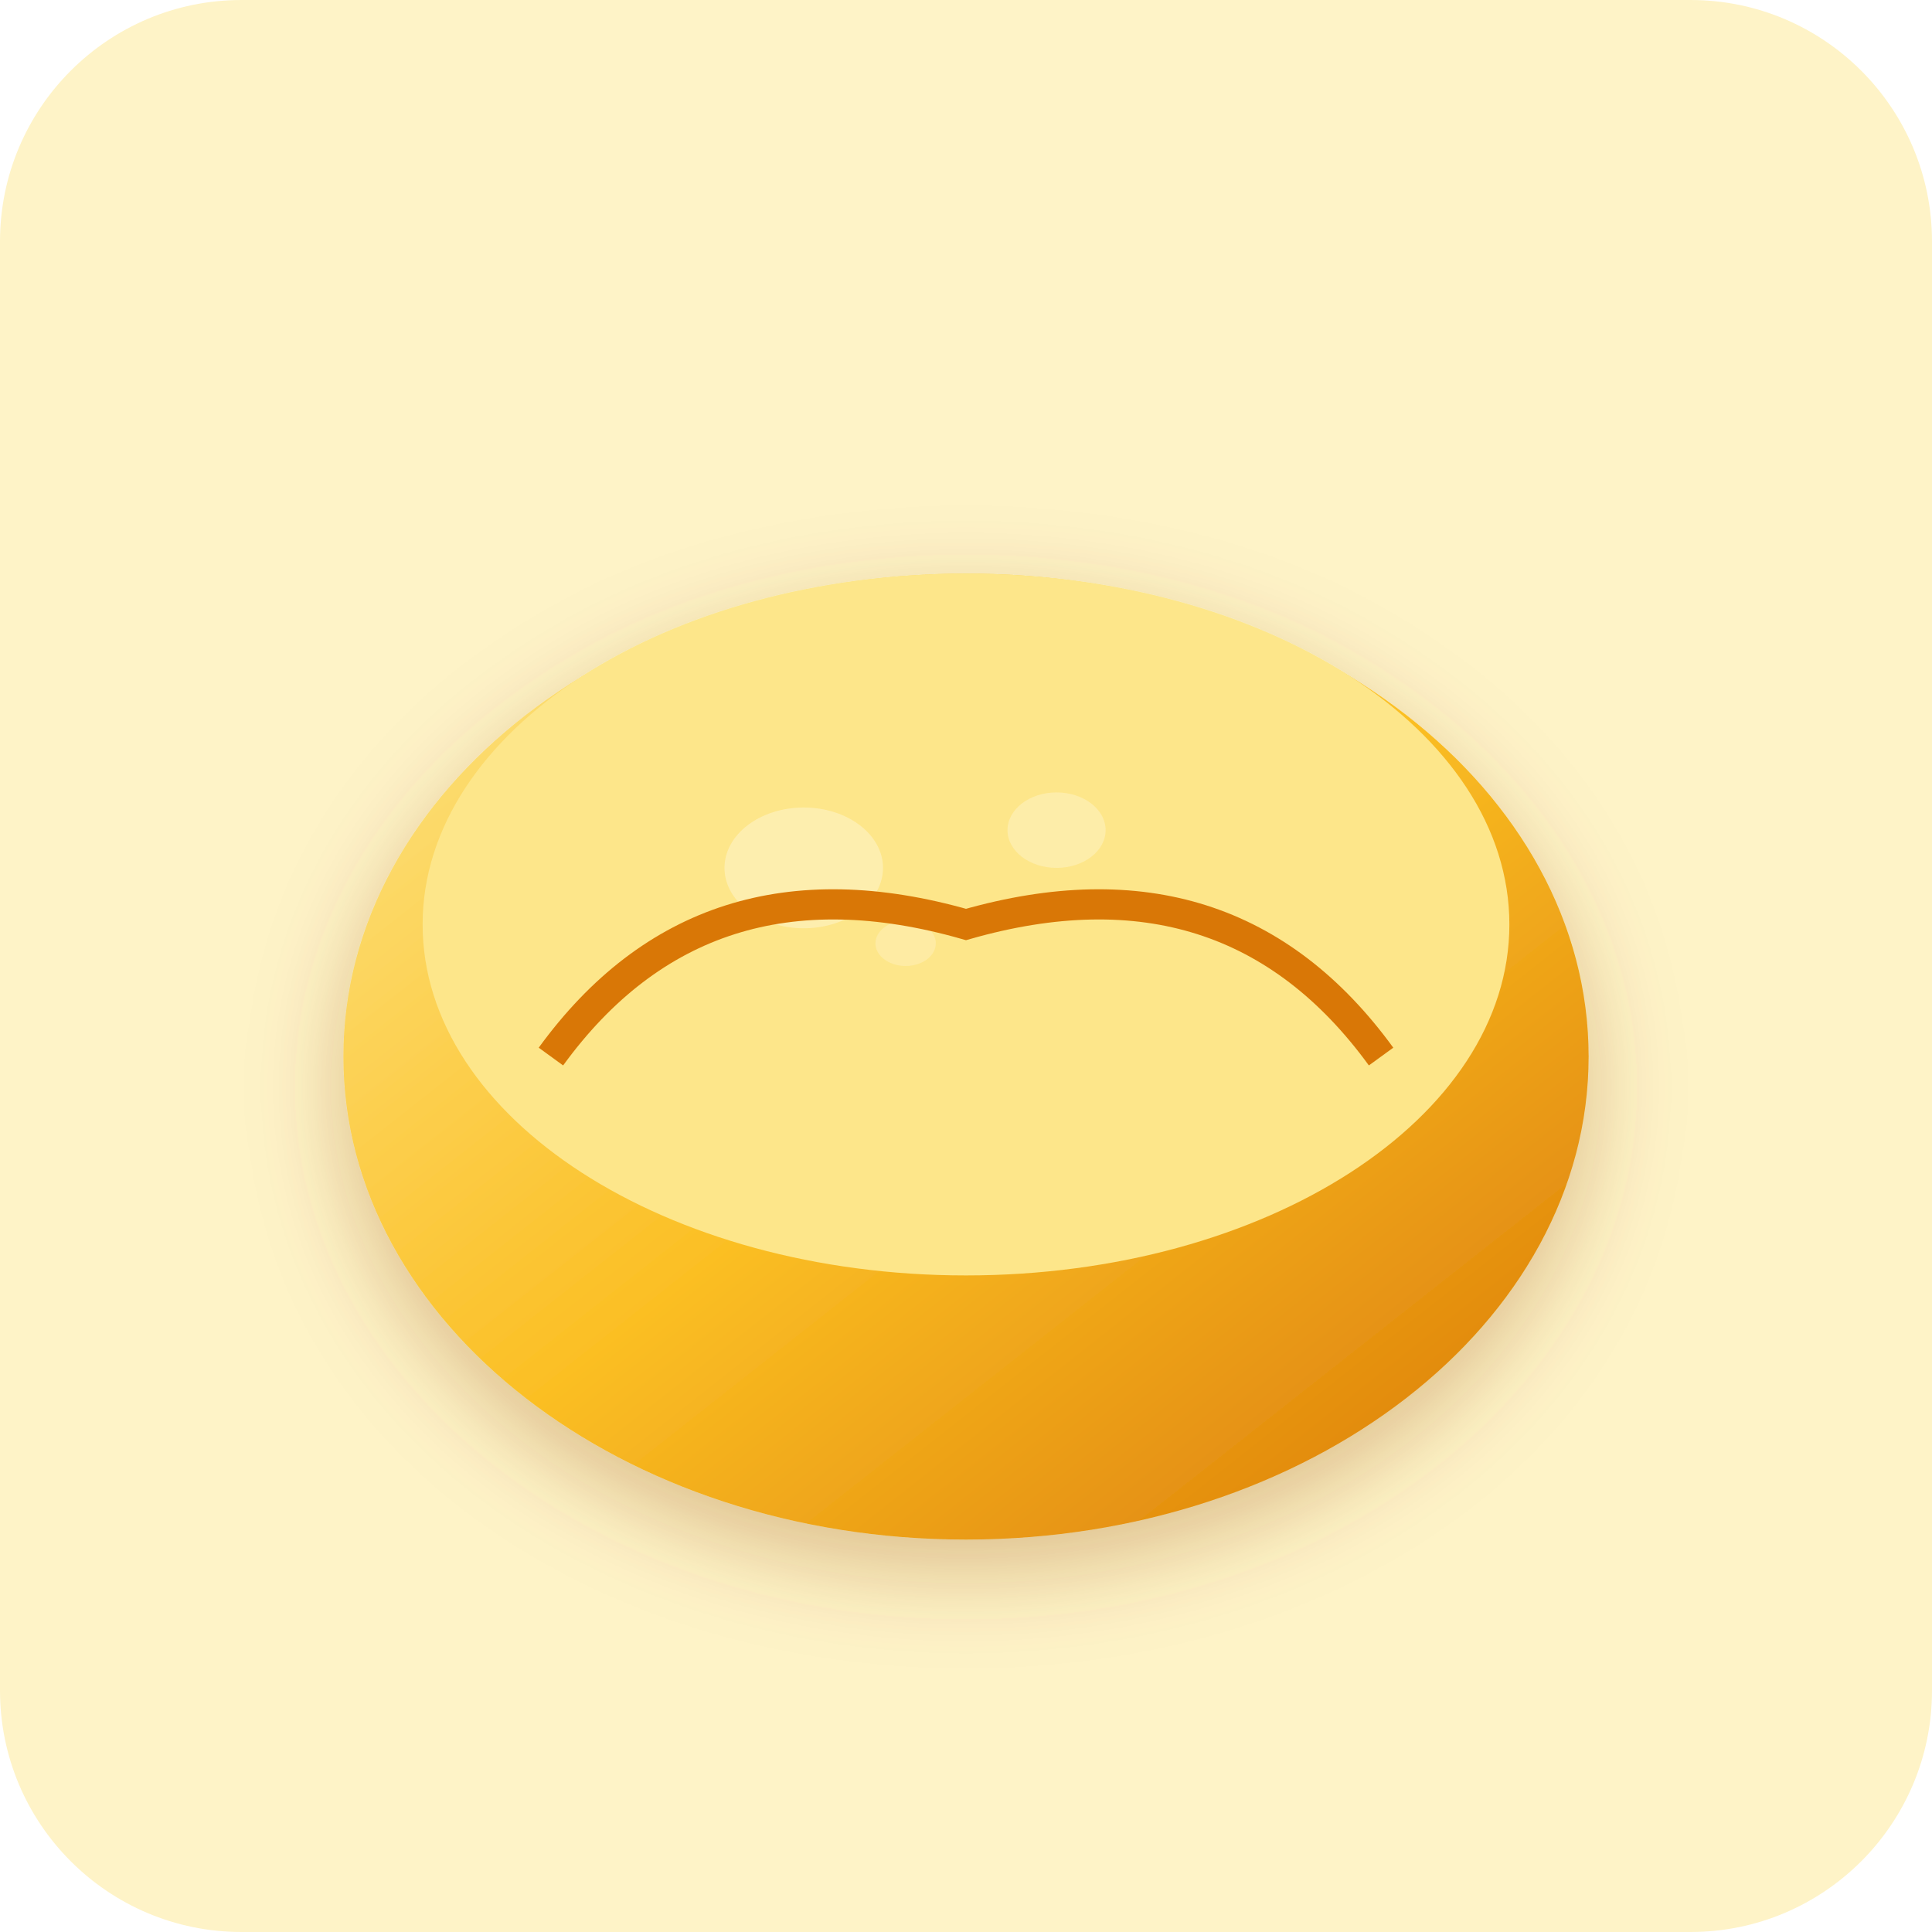
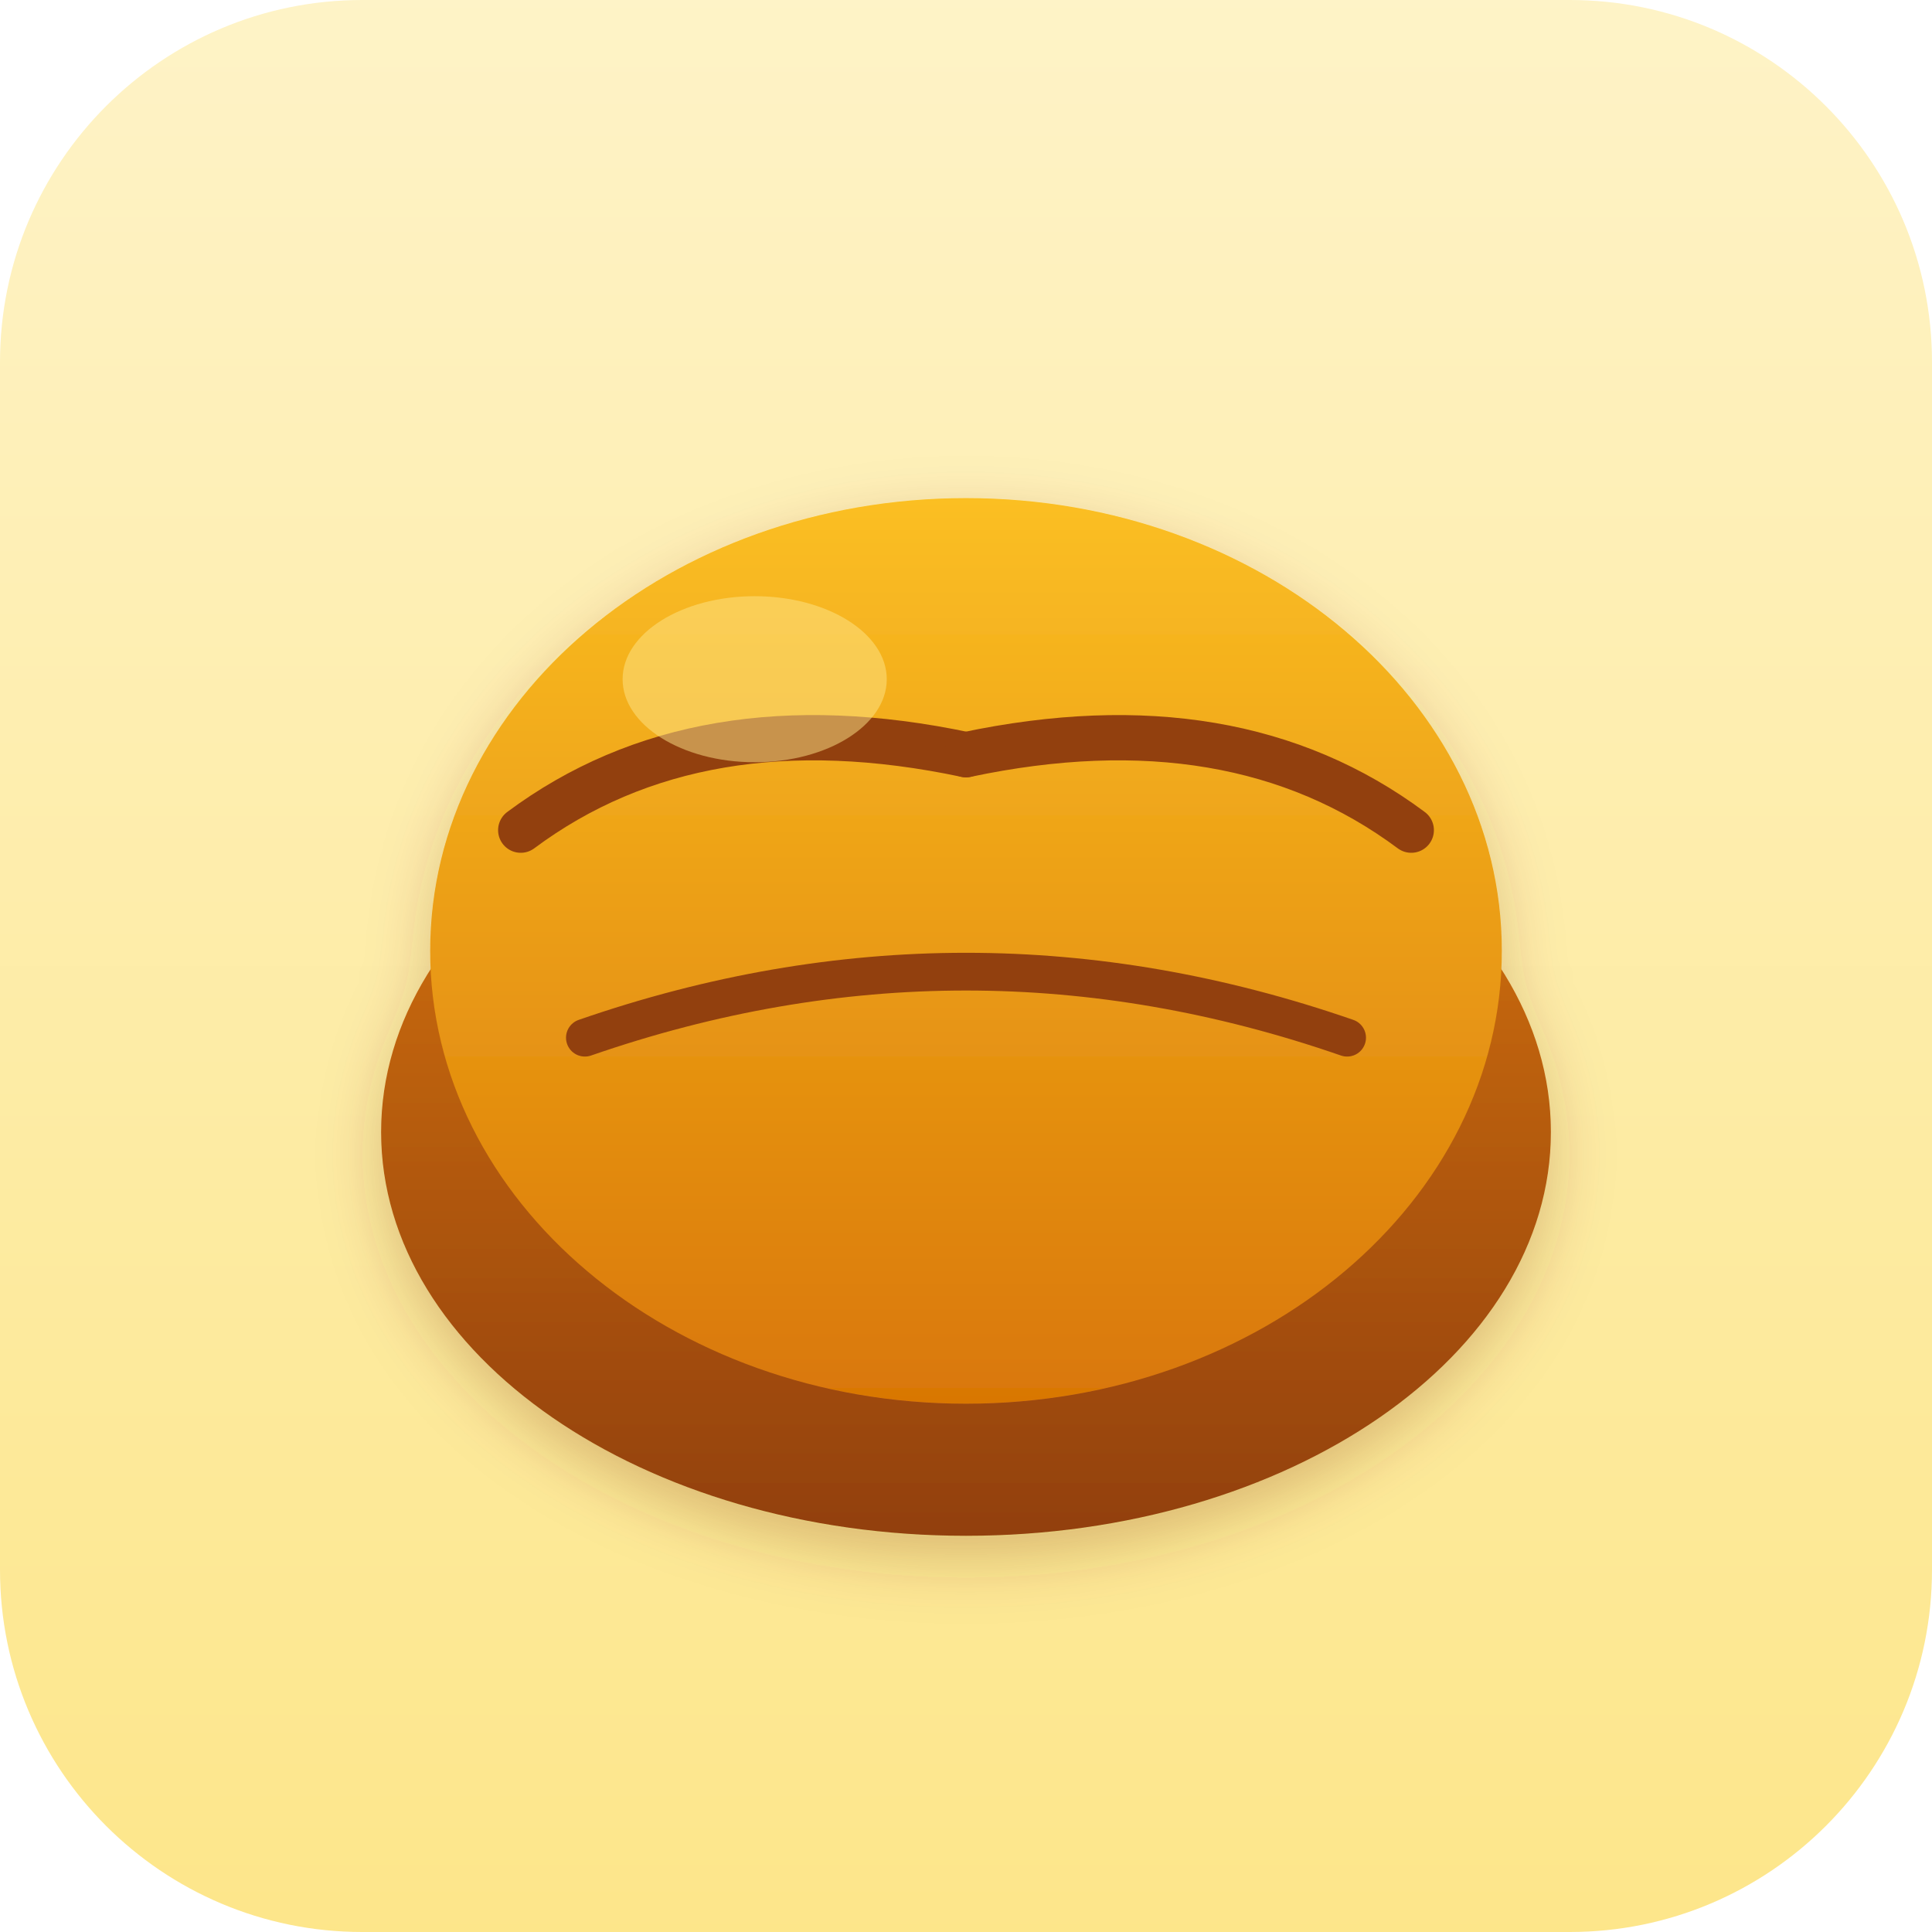
<svg xmlns="http://www.w3.org/2000/svg" viewBox="0 0 512 512">
  <defs>
-     <linearGradient id="breadGrad512" x1="0%" y1="0%" x2="100%" y2="100%">
-       <stop offset="0%" style="stop-color:#fde68a" />
-       <stop offset="50%" style="stop-color:#fbbf24" />
+     <linearGradient id="bg" x1="0%" y1="0%" x2="0%" y2="100%">
+       <stop offset="0%" style="stop-color:#fef3c7" />
+       <stop offset="100%" style="stop-color:#fde68a" />
+     </linearGradient>
+     <linearGradient id="crust" x1="0%" y1="0%" x2="0%" y2="100%">
+       <stop offset="0%" style="stop-color:#d97706" />
+       <stop offset="100%" style="stop-color:#92400e" />
+     </linearGradient>
+     <linearGradient id="top" x1="0%" y1="0%" x2="0%" y2="100%">
+       <stop offset="0%" style="stop-color:#fbbf24" />
      <stop offset="100%" style="stop-color:#d97706" />
    </linearGradient>
-     <filter id="shadow" x="-20%" y="-20%" width="140%" height="140%">
-       <feDropShadow dx="0" dy="8" stdDeviation="12" flood-color="#92400e" flood-opacity="0.3" />
+     <filter id="shadow" x="-10%" y="-10%" width="120%" height="120%">
+       <feDropShadow dx="0" dy="6" stdDeviation="8" flood-color="#78350f" flood-opacity="0.25" />
    </filter>
  </defs>
-   <rect width="512" height="512" rx="64" fill="#fef3c7" />
+   <rect width="512" height="512" rx="96" fill="url(#bg)" />
  <g filter="url(#shadow)">
-     <ellipse cx="256" cy="280" rx="165" ry="128" fill="url(#breadGrad512)" />
-     <ellipse cx="256" cy="245" rx="144" ry="93" fill="#fde68a" />
-     <ellipse cx="213" cy="230" rx="21" ry="16" fill="#fef3c7" opacity="0.6" />
-     <ellipse cx="280" cy="220" rx="13" ry="10" fill="#fef3c7" opacity="0.5" />
-     <ellipse cx="240" cy="250" rx="8" ry="6" fill="#fef3c7" opacity="0.4" />
+     <ellipse cx="256" cy="300" rx="155" ry="107" fill="url(#crust)" />
+     <ellipse cx="256" cy="252" rx="142" ry="120" fill="url(#top)" />
  </g>
-   <path d="M146 280 Q186 225, 256 245 Q326 225, 366 280" stroke="#d97706" stroke-width="8" fill="none" />
+   <path d="M138 220 Q185 185, 256 200" stroke="#92400e" stroke-width="12" fill="none" stroke-linecap="round" />
+   <path d="M256 200 Q327 185, 374 220" stroke="#92400e" stroke-width="12" fill="none" stroke-linecap="round" />
+   <path d="M155 275 Q256 240, 357 275" stroke="#92400e" stroke-width="10" fill="none" stroke-linecap="round" />
+   <ellipse cx="200" cy="180" rx="35" ry="22" fill="#fde68a" opacity="0.5" />
</svg>
